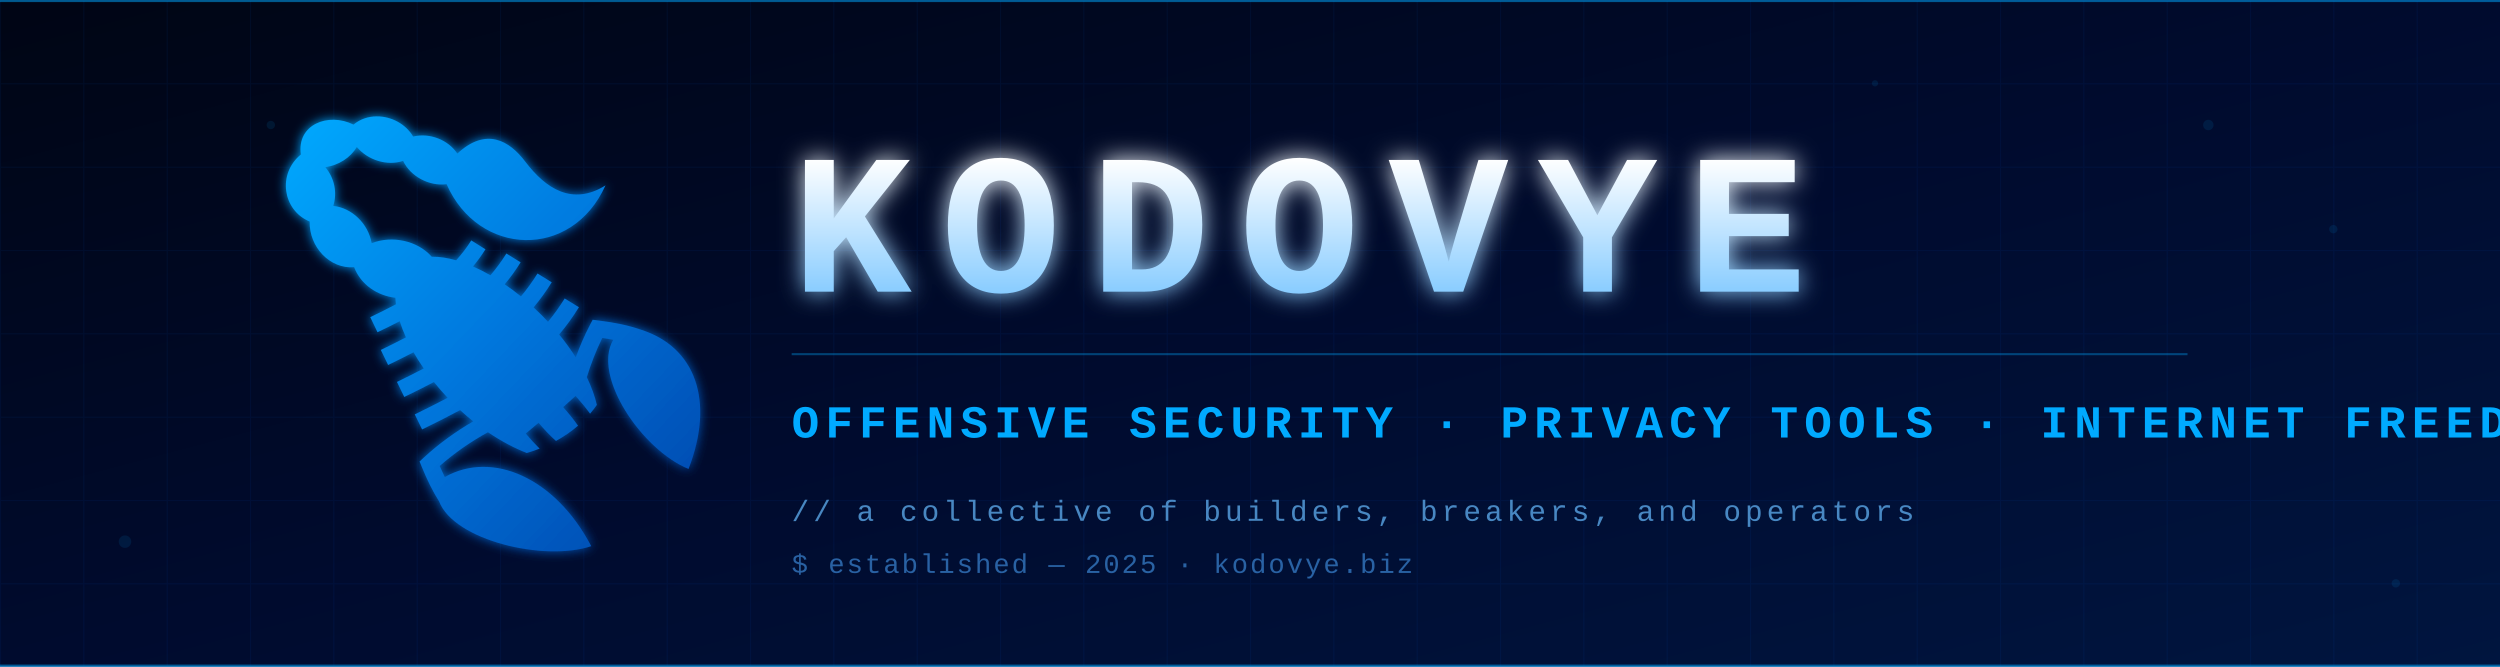
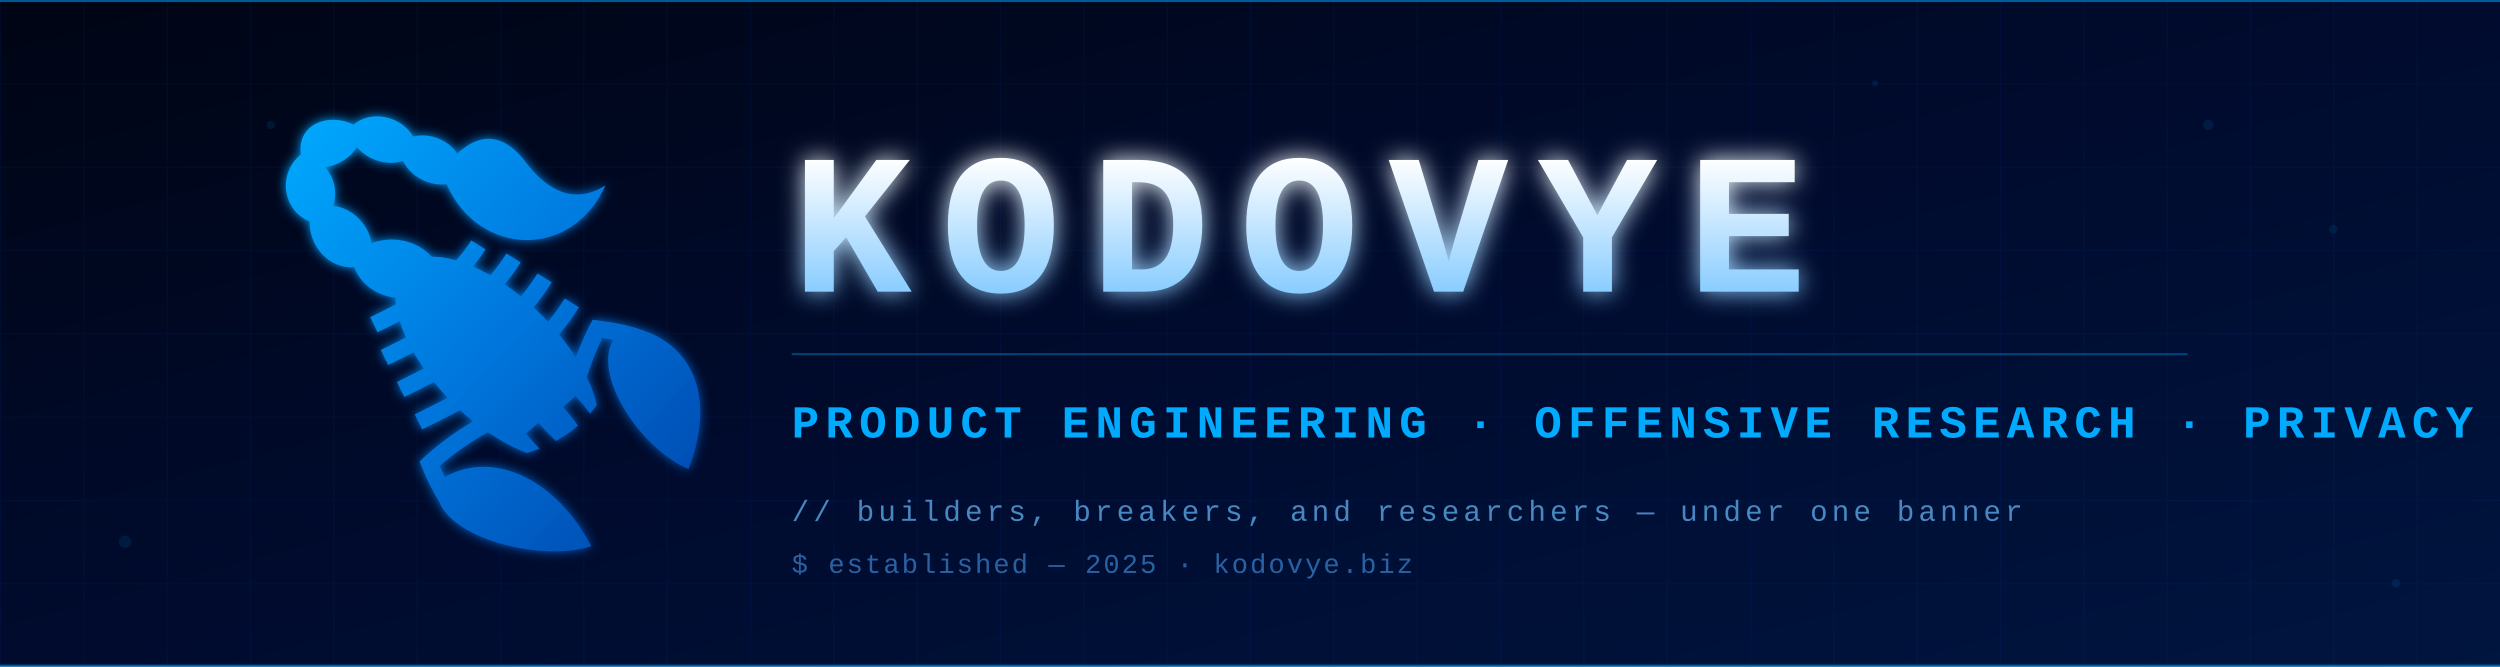
<svg xmlns="http://www.w3.org/2000/svg" viewBox="0 0 1200 320" width="1200" height="320">
  <defs>
    <linearGradient id="bgGrad" x1="0%" y1="0%" x2="100%" y2="100%">
      <stop offset="0%" stop-color="#000514" />
      <stop offset="50%" stop-color="#000B2E" />
      <stop offset="100%" stop-color="#00153F" />
    </linearGradient>
    <linearGradient id="textGrad" x1="0%" y1="0%" x2="0%" y2="100%">
      <stop offset="0%" stop-color="#FFFFFF" />
      <stop offset="100%" stop-color="#88CCFF" />
    </linearGradient>
    <linearGradient id="scorpGrad" x1="0%" y1="0%" x2="100%" y2="100%">
      <stop offset="0%" stop-color="#00AAFF" />
      <stop offset="50%" stop-color="#0077DD" />
      <stop offset="100%" stop-color="#0044AA" />
    </linearGradient>
    <filter id="glow" x="-50%" y="-50%" width="200%" height="200%">
      <feGaussianBlur stdDeviation="6" result="blur" />
      <feMerge>
        <feMergeNode in="blur" />
        <feMergeNode in="SourceGraphic" />
      </feMerge>
    </filter>
    <pattern id="grid" x="0" y="0" width="40" height="40" patternUnits="userSpaceOnUse">
      <path d="M 40 0 L 0 0 0 40" fill="none" stroke="#0066FF" stroke-opacity="0.06" stroke-width="1" />
    </pattern>
  </defs>
  <rect width="1200" height="320" fill="url(#bgGrad)" />
  <rect width="1200" height="320" fill="url(#grid)" />
  <g opacity="0.10">
    <circle cx="1060" cy="60" r="2.5" fill="#00AAFF" />
    <circle cx="1120" cy="110" r="2" fill="#00AAFF" />
    <circle cx="130" cy="60" r="2" fill="#00AAFF" />
    <circle cx="60" cy="260" r="3" fill="#00AAFF" />
    <circle cx="1150" cy="280" r="2" fill="#00AAFF" />
    <circle cx="900" cy="40" r="1.5" fill="#00AAFF" />
  </g>
  <line x1="0" y1="0" x2="1200" y2="0" stroke="#00AAFF" stroke-opacity="0.5" stroke-width="2" />
  <line x1="0" y1="320" x2="1200" y2="320" stroke="#00AAFF" stroke-opacity="0.5" stroke-width="2" />
  <g transform="translate(130, 50) scale(0.43)" filter="url(#glow)">
    <path fill="url(#scorpGrad)" d="M118.2 13.613c-9.34.05-18.525 2.977-25.878 9.2c-28.494-14.11-63.64.133-58.814 33.37C7.16 77.84 13.01 118.364 43.355 131.036c-.715 28.33 22.506 53.156 49.643 50.957c7.358 19.48 25.91 31.78 45.996 34.16q.15 3.53.63 7.235c-9.325 4.95-18.904 9.69-28.645 14.374l8.098 16.84c8.28-3.98 16.58-8.045 24.8-12.307c1.822 5.843 4.153 11.877 6.93 18.027c-9.202 4.788-18.57 9.436-28.048 14.037l8.16 16.814c9.49-4.607 18.984-9.31 28.394-14.195a240 240 0 0 0 11.393 18.067c-9.837 5.116-19.83 10.094-29.934 15.02l8.19 16.798c11.075-5.4 22.15-10.903 33.11-16.646a293 293 0 0 0 15.302 17.55c-12.022 6.36-24.303 12.478-36.713 18.54l8.203 16.794c14.22-6.947 28.442-14.04 42.432-21.567a270 270 0 0 0 14.6 12.547c-19.234 11.162-38.166 24.76-55.102 40.38l-4.783 4.41l2.478 6.017c6.126 14.866 12.37 27.647 19.33 38.534c16.73 43.73 117.658 67.51 169.87 49.974c-40.098-76.48-110.48-107.213-163.516-77.16a288 288 0 0 1-5.7-12.338c16.67-14.624 35.242-27.457 53.913-37.656c14.745 9.996 29.484 17.747 43.312 23.174a165 165 0 0 0 14.36-4.91c-5.082-4.966-10.262-10.56-15.505-16.832l14.34-11.985c6.706 8.026 13.247 14.75 19.41 20.267c9.148-5.032 17.394-10.79 24.644-17.03c-4.422-6.302-9.917-13.245-16.64-20.736l13.91-12.48c6.27 6.987 11.628 13.576 16.176 19.802c2.76-3.212 5.29-6.494 7.563-9.825c-2.275-9.77-6.05-20.19-11.212-30.927c4.547-14.812 10.333-29.638 17.244-43.776c4.26.62 8.324 1.297 12.215 2.03c-23.748 40.476 31.817 122.773 84.082 144.218c29.62-76.177 7.565-136.216-53.038-155.462c-13.592-4.834-29.27-8.007-47.555-10.31l-6.457-.815l-3.002 5.773c-6.094 11.72-11.37 23.9-15.847 36.21c-5.395-8.492-11.577-17.043-18.5-25.503a257 257 0 0 0 22.038-30.44l-15.903-9.816c-5.726 9.277-11.96 17.903-18.61 26a305 305 0 0 0-7.362-7.634a308 308 0 0 0-8.733-8.382a241 241 0 0 0 20.244-28.008l-15.892-9.83a221.6 221.6 0 0 1-18.477 25.58c-6-4.88-12.05-9.395-18.093-13.53a216 216 0 0 0 17.728-24.504l-15.875-9.86c-5.434 8.747-11.412 16.803-17.84 24.302c-6.575-3.778-13.08-7.073-19.443-9.856a175 175 0 0 0 13.912-19.146l-15.834-9.928c-5.074 8.093-10.74 15.45-16.895 22.223c-9.522-2.728-18.495-4.106-26.615-4.004c-.202.003-.398.017-.6.02c-15.792-17.983-44.215-24.07-67.113-15.15c-3.733-21.79-22.074-39.414-42.832-41.6c4.765-14.846 1.142-31.49-8.877-43.204c14.55-2 28.25-10.616 35.153-22.598c12.188 14.724 34.067 21.62 51.673 15.564c8.117 17.202 29.023 28.58 48.562 26.01c35.58 81.022 139.882 84.89 177.424 1.266c-36.924 23.267-66.726 3.737-89.6-26.473c-17.638-23.298-43.473-38.92-75.83-8.985c-10.208-15.318-30.848-23.5-49.33-18.993c-8.477-14.405-24.79-22.622-40.67-22.54z" />
  </g>
  <g font-family="'Courier New', 'Consolas', 'Monaco', monospace" text-anchor="start">
    <text x="380" y="140" font-size="96" font-weight="900" fill="url(#textGrad)" letter-spacing="14" filter="url(#glow)">KODOVYE</text>
    <line x1="380" y1="170" x2="1050" y2="170" stroke="#00AAFF" stroke-opacity="0.35" stroke-width="1" />
-     <text x="380" y="210" font-size="22" font-weight="600" fill="#00AAFF" letter-spacing="3">OFFENSIVE SECURITY · PRIVACY TOOLS · INTERNET FREEDOM</text>
-     <text x="380" y="250" font-size="14" font-weight="400" fill="#66BBFF" letter-spacing="2" opacity="0.7">// a collective of builders, breakers, and operators</text>
+     <text x="380" y="210" font-size="22" font-weight="600" fill="#00AAFF" letter-spacing="3">PRODUCT ENGINEERING · OFFENSIVE RESEARCH · PRIVACY</text>
+     <text x="380" y="250" font-size="14" font-weight="400" fill="#66BBFF" letter-spacing="2" opacity="0.7">// builders, breakers, and researchers — under one banner</text>
    <text x="380" y="275" font-size="13" font-weight="400" fill="#4499EE" letter-spacing="1" opacity="0.6">$ established — 2025 · kodovye.biz</text>
  </g>
</svg>
